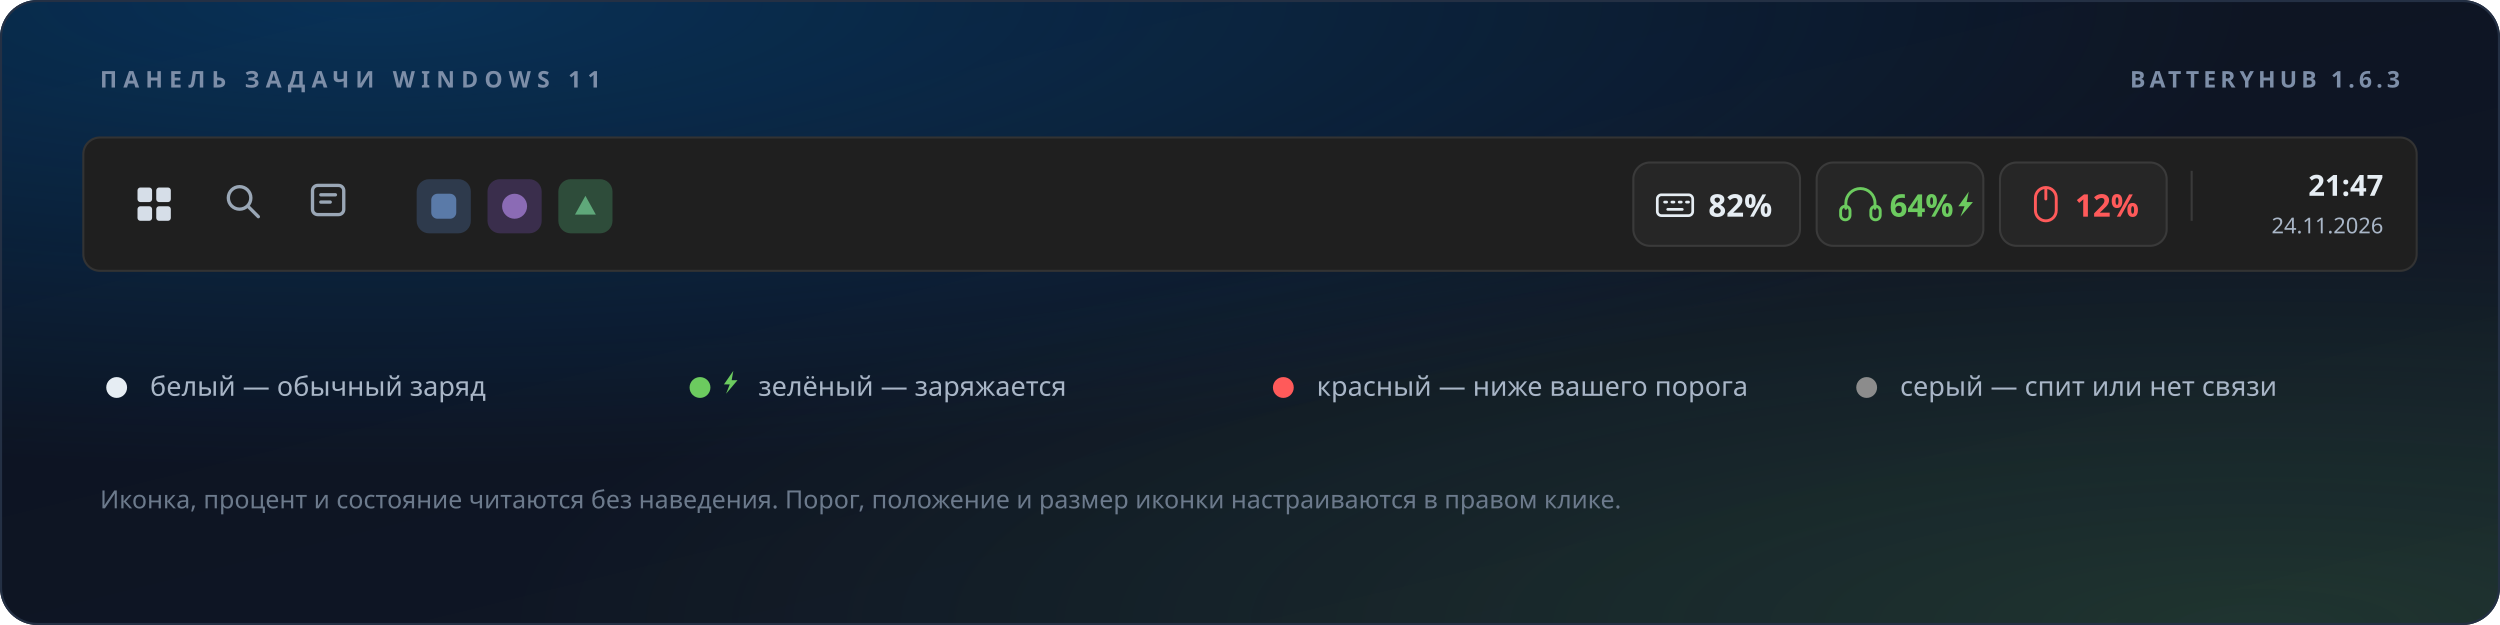
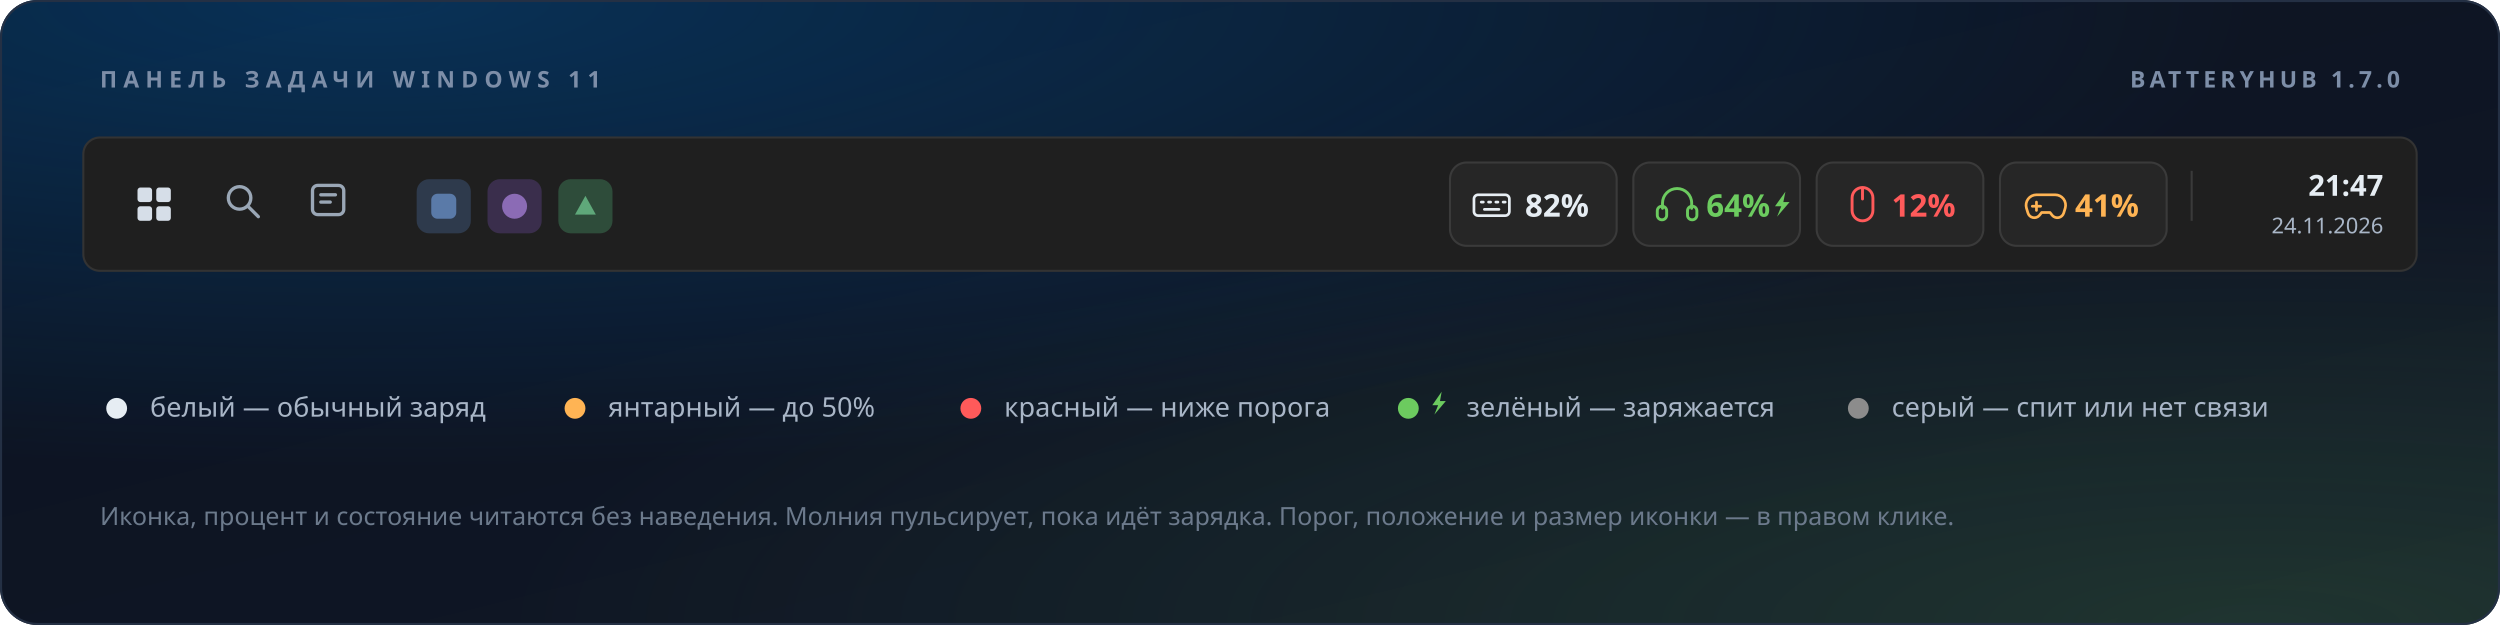
<svg xmlns="http://www.w3.org/2000/svg" width="1200" height="300" viewBox="0 0 1200 300" role="img" aria-label="BatteryHub на панели задач Windows 11: клавиатура 82%, наушники 64% на зарядке, мышь 12% ниже порога">
  <defs>
    <linearGradient id="bg" x1="0" y1="0" x2="1" y2="1">
      <stop offset="0" stop-color="#0B1220" />
      <stop offset="1" stop-color="#111827" />
    </linearGradient>
    <radialGradient id="glow-blue" cx="0.15" cy="0" r="0.75">
      <stop offset="0" stop-color="#0078D4" stop-opacity="0.30" />
      <stop offset="1" stop-color="#0078D4" stop-opacity="0" />
    </radialGradient>
    <radialGradient id="glow-green" cx="0.9" cy="1" r="0.7">
      <stop offset="0" stop-color="#6CCB5F" stop-opacity="0.16" />
      <stop offset="1" stop-color="#6CCB5F" stop-opacity="0" />
    </radialGradient>
  </defs>
  <rect width="1200" height="300" rx="18" fill="url(#bg)" />
  <rect width="1200" height="300" rx="18" fill="url(#glow-blue)" />
  <rect width="1200" height="300" rx="18" fill="url(#glow-green)" />
  <rect x="0.5" y="0.5" width="1199" height="299" rx="17.5" fill="none" stroke="#243044" />
  <text x="48" y="42" font-family="Segoe UI, system-ui, sans-serif" font-size="11" font-weight="600" letter-spacing="3" fill="#7D8EA8">ПАНЕЛЬ ЗАДАЧИ WINDOWS 11</text>
-   <text x="1152" y="42" text-anchor="end" font-family="Segoe UI, system-ui, sans-serif" font-size="11" font-weight="600" letter-spacing="2" fill="#7D8EA8">BATTERYHUB 1.6.3</text>
+   <text x="1152" y="42" text-anchor="end" font-family="Segoe UI, system-ui, sans-serif" font-size="11" font-weight="600" letter-spacing="2" fill="#7D8EA8">BATTERYHUB 1.7.0</text>
  <rect x="40" y="66" width="1120" height="64" rx="8" fill="#1F1F1F" stroke="#333333" />
  <g transform="translate(66,90)" fill="#D6DEE8">
    <rect x="0" y="0" width="7" height="7" rx="1.4" />
    <rect x="9" y="0" width="7" height="7" rx="1.4" />
    <rect x="0" y="9" width="7" height="7" rx="1.4" />
    <rect x="9" y="9" width="7" height="7" rx="1.4" />
  </g>
  <g transform="translate(108,88)" fill="none" stroke="#9AA7B6" stroke-width="1.6" stroke-linecap="round">
    <circle cx="7" cy="7" r="5.4" />
    <path d="M11.2 11.2L16 16" />
  </g>
  <g transform="translate(150,88)">
    <rect x="0" y="1" width="15" height="14" rx="2.5" fill="none" stroke="#9AA7B6" stroke-width="1.6" />
    <path d="M4 5.5h7M4 9h4.5" stroke="#9AA7B6" stroke-width="1.6" stroke-linecap="round" />
  </g>
  <g transform="translate(200,86)">
    <rect width="26" height="26" rx="6" fill="#2E3A4C" />
    <rect x="7" y="7" width="12" height="12" rx="3" fill="#5A7AA8" />
  </g>
  <g transform="translate(234,86)">
    <rect width="26" height="26" rx="6" fill="#3A2E4C" />
    <circle cx="13" cy="13" r="6" fill="#8B6BB5" />
  </g>
  <g transform="translate(268,86)">
    <rect width="26" height="26" rx="6" fill="#2E4C3A" />
    <path d="M8 17l5-9 5 9z" fill="#5FA87A" />
  </g>
  <g font-family="Segoe UI, system-ui, sans-serif">
-     <g transform="translate(784,78)">
+     <g transform="translate(696,78)">
      <rect width="80" height="40" rx="8" fill="#262626" stroke="#3A3A3A" />
      <g transform="translate(11,11)" fill="none" stroke="#E6EDF3" stroke-width="1.3" stroke-linecap="round">
        <rect x="0.5" y="4.5" width="17" height="10" rx="2" />
        <path d="M4 8h1M7.5 8h1M11 8h1M14.5 8h1M5.5 11.5h7" />
      </g>
      <text x="36" y="26" font-size="15" font-weight="600" fill="#E6EDF3">82%</text>
    </g>
-     <g transform="translate(872,78)">
+     <g transform="translate(784,78)">
      <rect width="80" height="40" rx="8" fill="#262626" stroke="#3A3A3A" />
      <g transform="translate(11,11)" fill="none" stroke="#6CCB5F" stroke-width="1.4" stroke-linecap="round">
        <path d="M3 11V8.5a7 7 0 0 1 14 0V11" />
        <rect x="0.5" y="10" width="4.5" height="6.5" rx="2.2" />
        <rect x="15" y="10" width="4.5" height="6.5" rx="2.2" />
      </g>
      <text x="35" y="26" font-size="15" font-weight="600" fill="#6CCB5F">64%</text>
      <path d="M73 14l-5 7h3l-2 5 6-7h-3l1-5z" fill="#6CCB5F" />
    </g>
-     <g transform="translate(960,78)">
+     <g transform="translate(872,78)">
      <rect width="80" height="40" rx="8" fill="#262626" stroke="#3A3A3A" />
      <g transform="translate(11,11)" fill="none" stroke="#FF5A5A" stroke-width="1.4" stroke-linecap="round">
        <rect x="6" y="1" width="10" height="16" rx="5" />
        <path d="M11 1.5v5" />
      </g>
      <text x="36" y="26" font-size="15" font-weight="600" fill="#FF5A5A">12%</text>
    </g>
+     <g transform="translate(960,78)">
+       <rect width="80" height="40" rx="8" fill="#262626" stroke="#3A3A3A" />
+       <g transform="translate(11,11)" fill="none" stroke="#FFB454" stroke-width="1.3" stroke-linecap="round" stroke-linejoin="round">
+         <path d="M6.5 4.5h9a5 5 0 0 1 4.8 6.4l-.7 2.3a3.2 3.2 0 0 1-5.5 1.2L13 13H9l-1.1 1.4a3.2 3.2 0 0 1-5.5-1.2l-.7-2.3A5 5 0 0 1 6.5 4.5Z" />
+         <path d="M6.5 8v4M4.5 10h4" />
+       </g>
+       <text x="36" y="26" font-size="15" font-weight="600" fill="#FFB454">41%</text>
+     </g>
    <path d="M1052 82v24" stroke="#3A3A3A" />
    <text x="1144" y="94" text-anchor="end" font-size="14" font-weight="600" fill="#E6EDF3">21:47</text>
    <text x="1144" y="112" text-anchor="end" font-size="10.5" fill="#A9B6C7">24.11.2026</text>
  </g>
  <g font-family="Segoe UI, system-ui, sans-serif" font-size="13" fill="#A9B6C7">
-     <circle cx="56" cy="186" r="5" fill="#E6EDF3" />
-     <text x="72" y="190">белый — обычный заряд</text>
-     <circle cx="336" cy="186" r="5" fill="#6CCB5F" />
-     <path d="M352 178l-4.5 6.5h2.8l-1.8 4.5 5.5-6.5h-2.8l0.8-4.5z" fill="#6CCB5F" />
-     <text x="364" y="190">зелёный — заряжается</text>
-     <circle cx="616" cy="186" r="5" fill="#FF5A5A" />
-     <text x="632" y="190">красный — ниже вашего порога</text>
-     <circle cx="896" cy="186" r="5" fill="#8C8C8C" />
-     <text x="912" y="190">серый — спит или нет связи</text>
+     <circle cx="56" cy="196" r="5" fill="#E6EDF3" />
+     <text x="72" y="200">белый — обычный заряд</text>
+     <circle cx="276" cy="196" r="5" fill="#FFB454" />
+     <text x="292" y="200">янтарный — до 50%</text>
+     <circle cx="466" cy="196" r="5" fill="#FF5A5A" />
+     <text x="482" y="200">красный — ниже порога</text>
+     <circle cx="676" cy="196" r="5" fill="#6CCB5F" />
+     <path d="M692 188l-4.5 6.5h2.8l-1.8 4.5 5.5-6.5h-2.8l0.8-4.5z" fill="#6CCB5F" />
+     <text x="704" y="200">зелёный — заряжается</text>
+     <circle cx="892" cy="196" r="5" fill="#8C8C8C" />
+     <text x="908" y="200">серый — спит или нет связи</text>
  </g>
-   <text x="48" y="244" font-family="Segoe UI, system-ui, sans-serif" font-size="12" fill="#6C7A8C">Иконка, процент и состояние читаются без наведения. Порог, положение и размер иконки настраиваются в правом клике.</text>
+   <text x="48" y="252" font-family="Segoe UI, system-ui, sans-serif" font-size="12" fill="#6C7A8C">Иконка, процент и состояние читаются без наведения. Молния пульсирует, пока идёт зарядка. Порог, положение и размер иконки — в правом клике.</text>
</svg>
